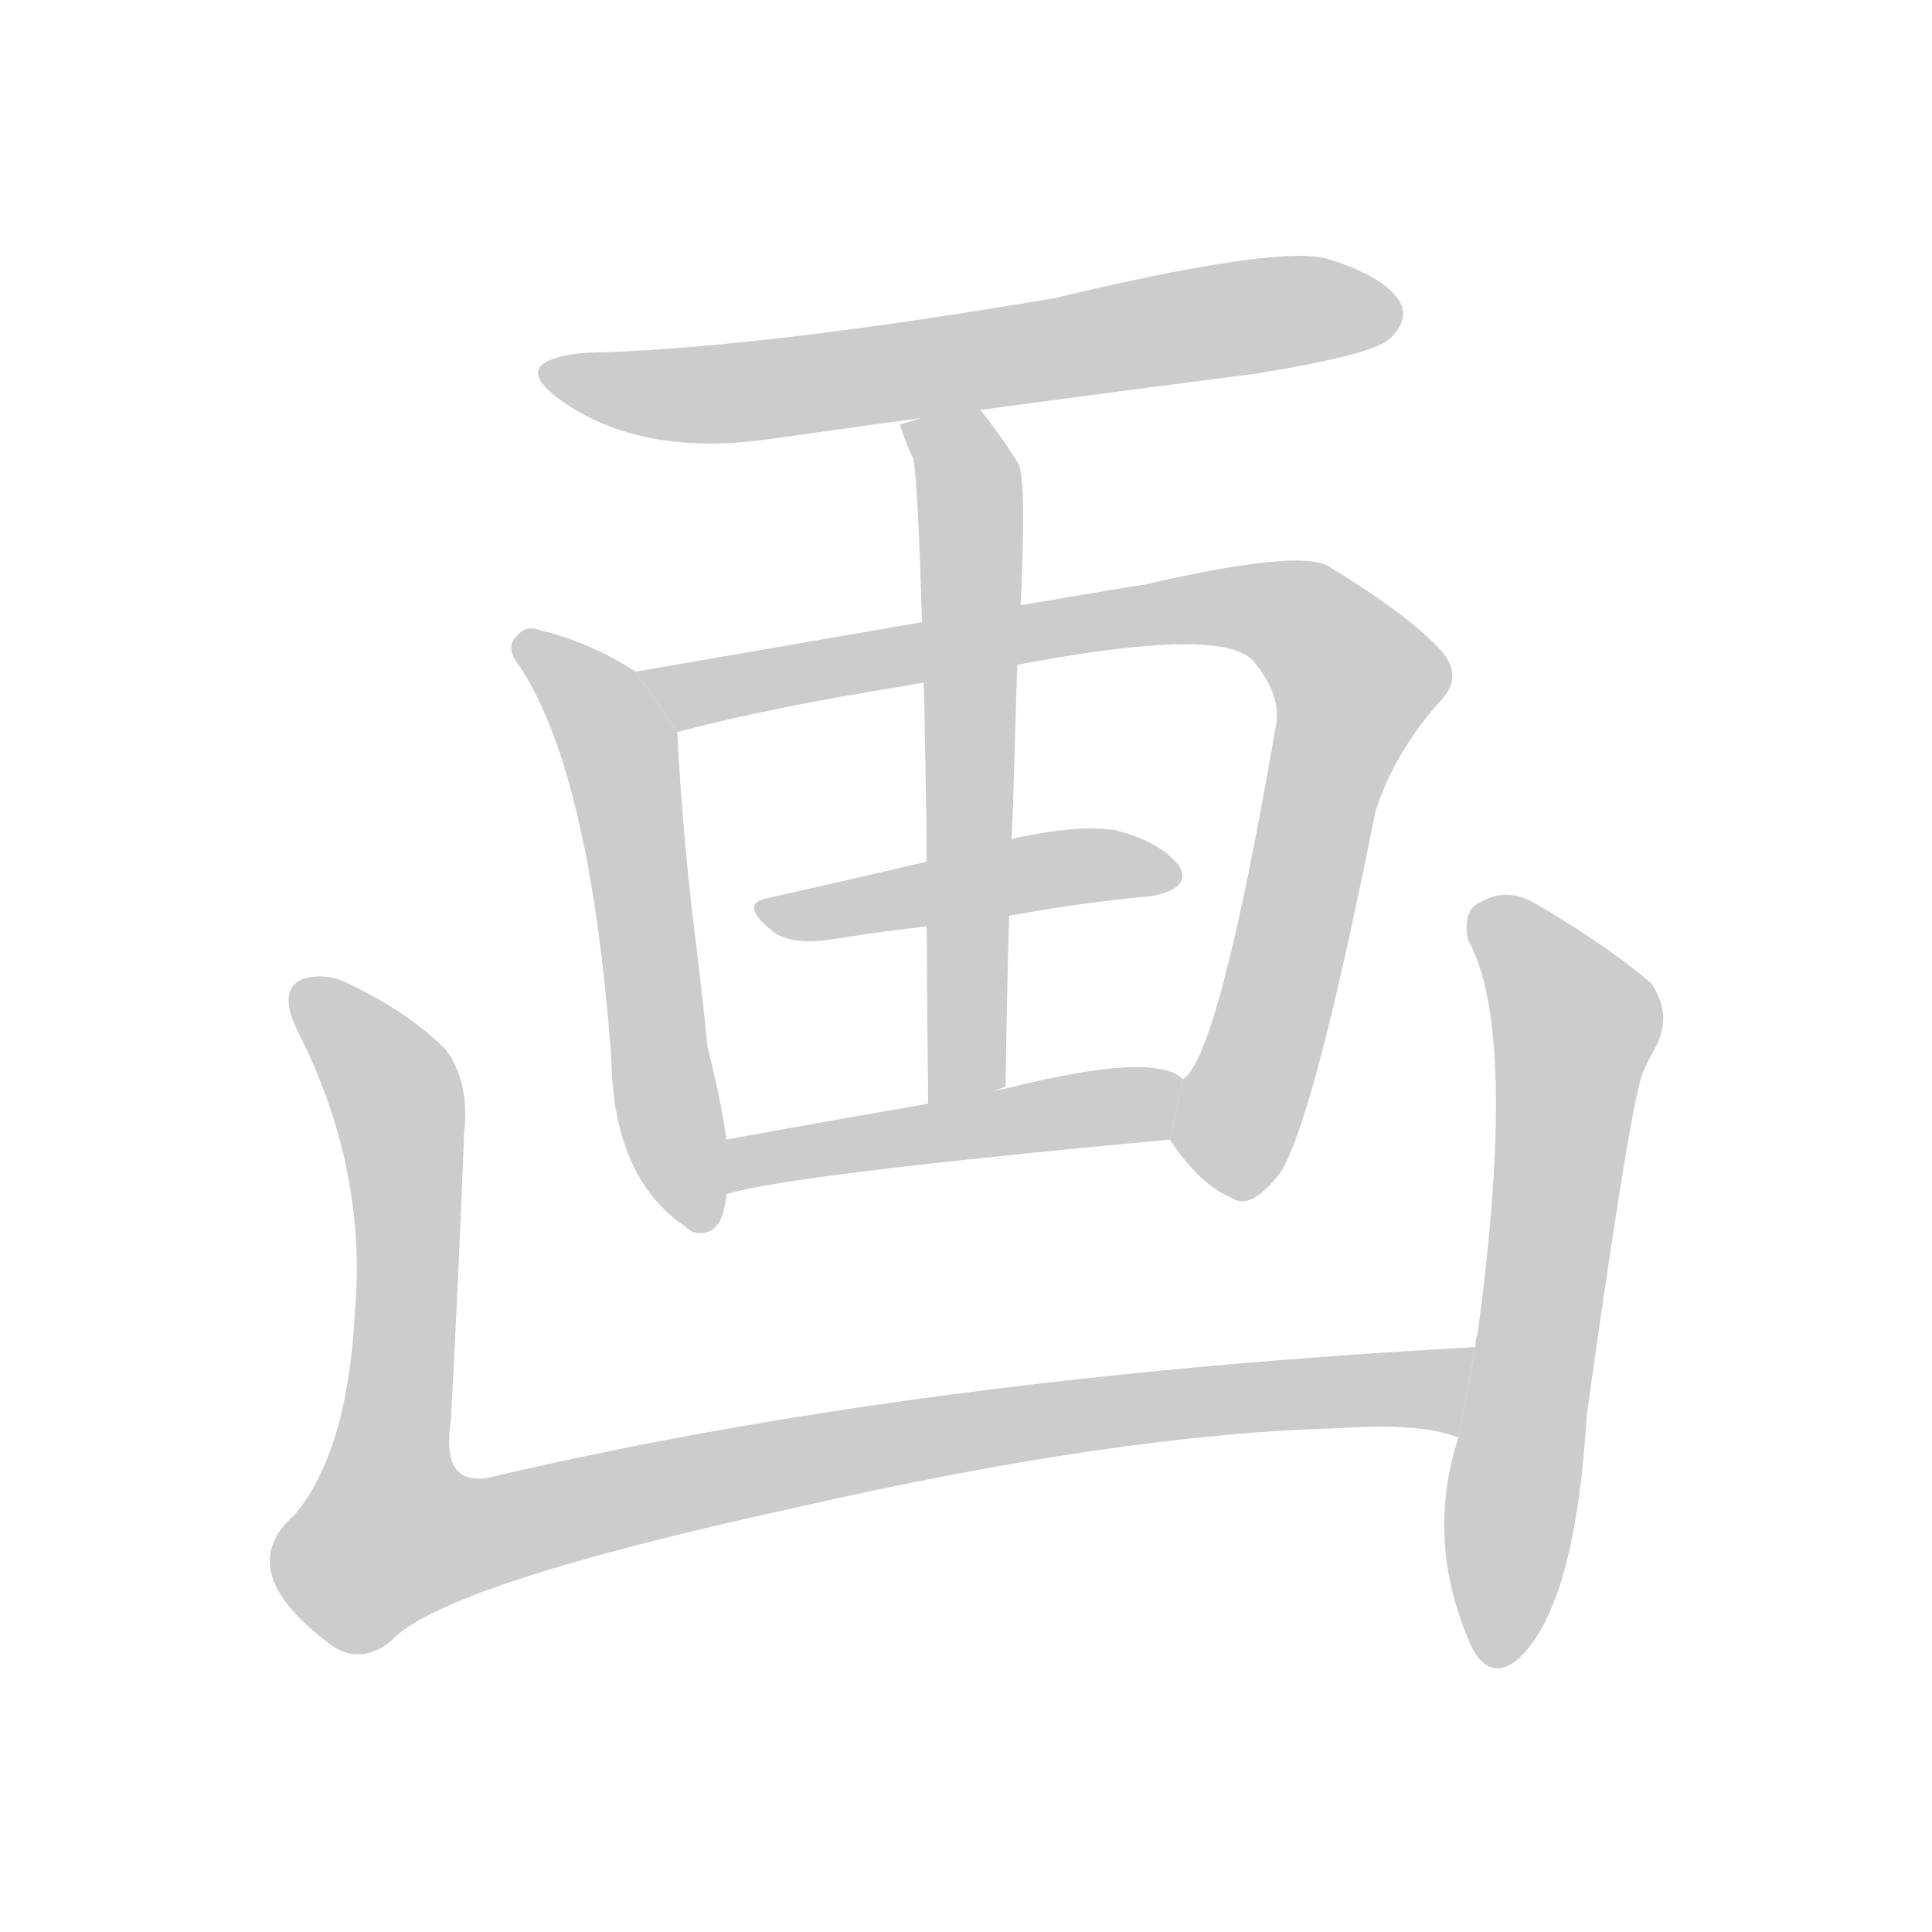
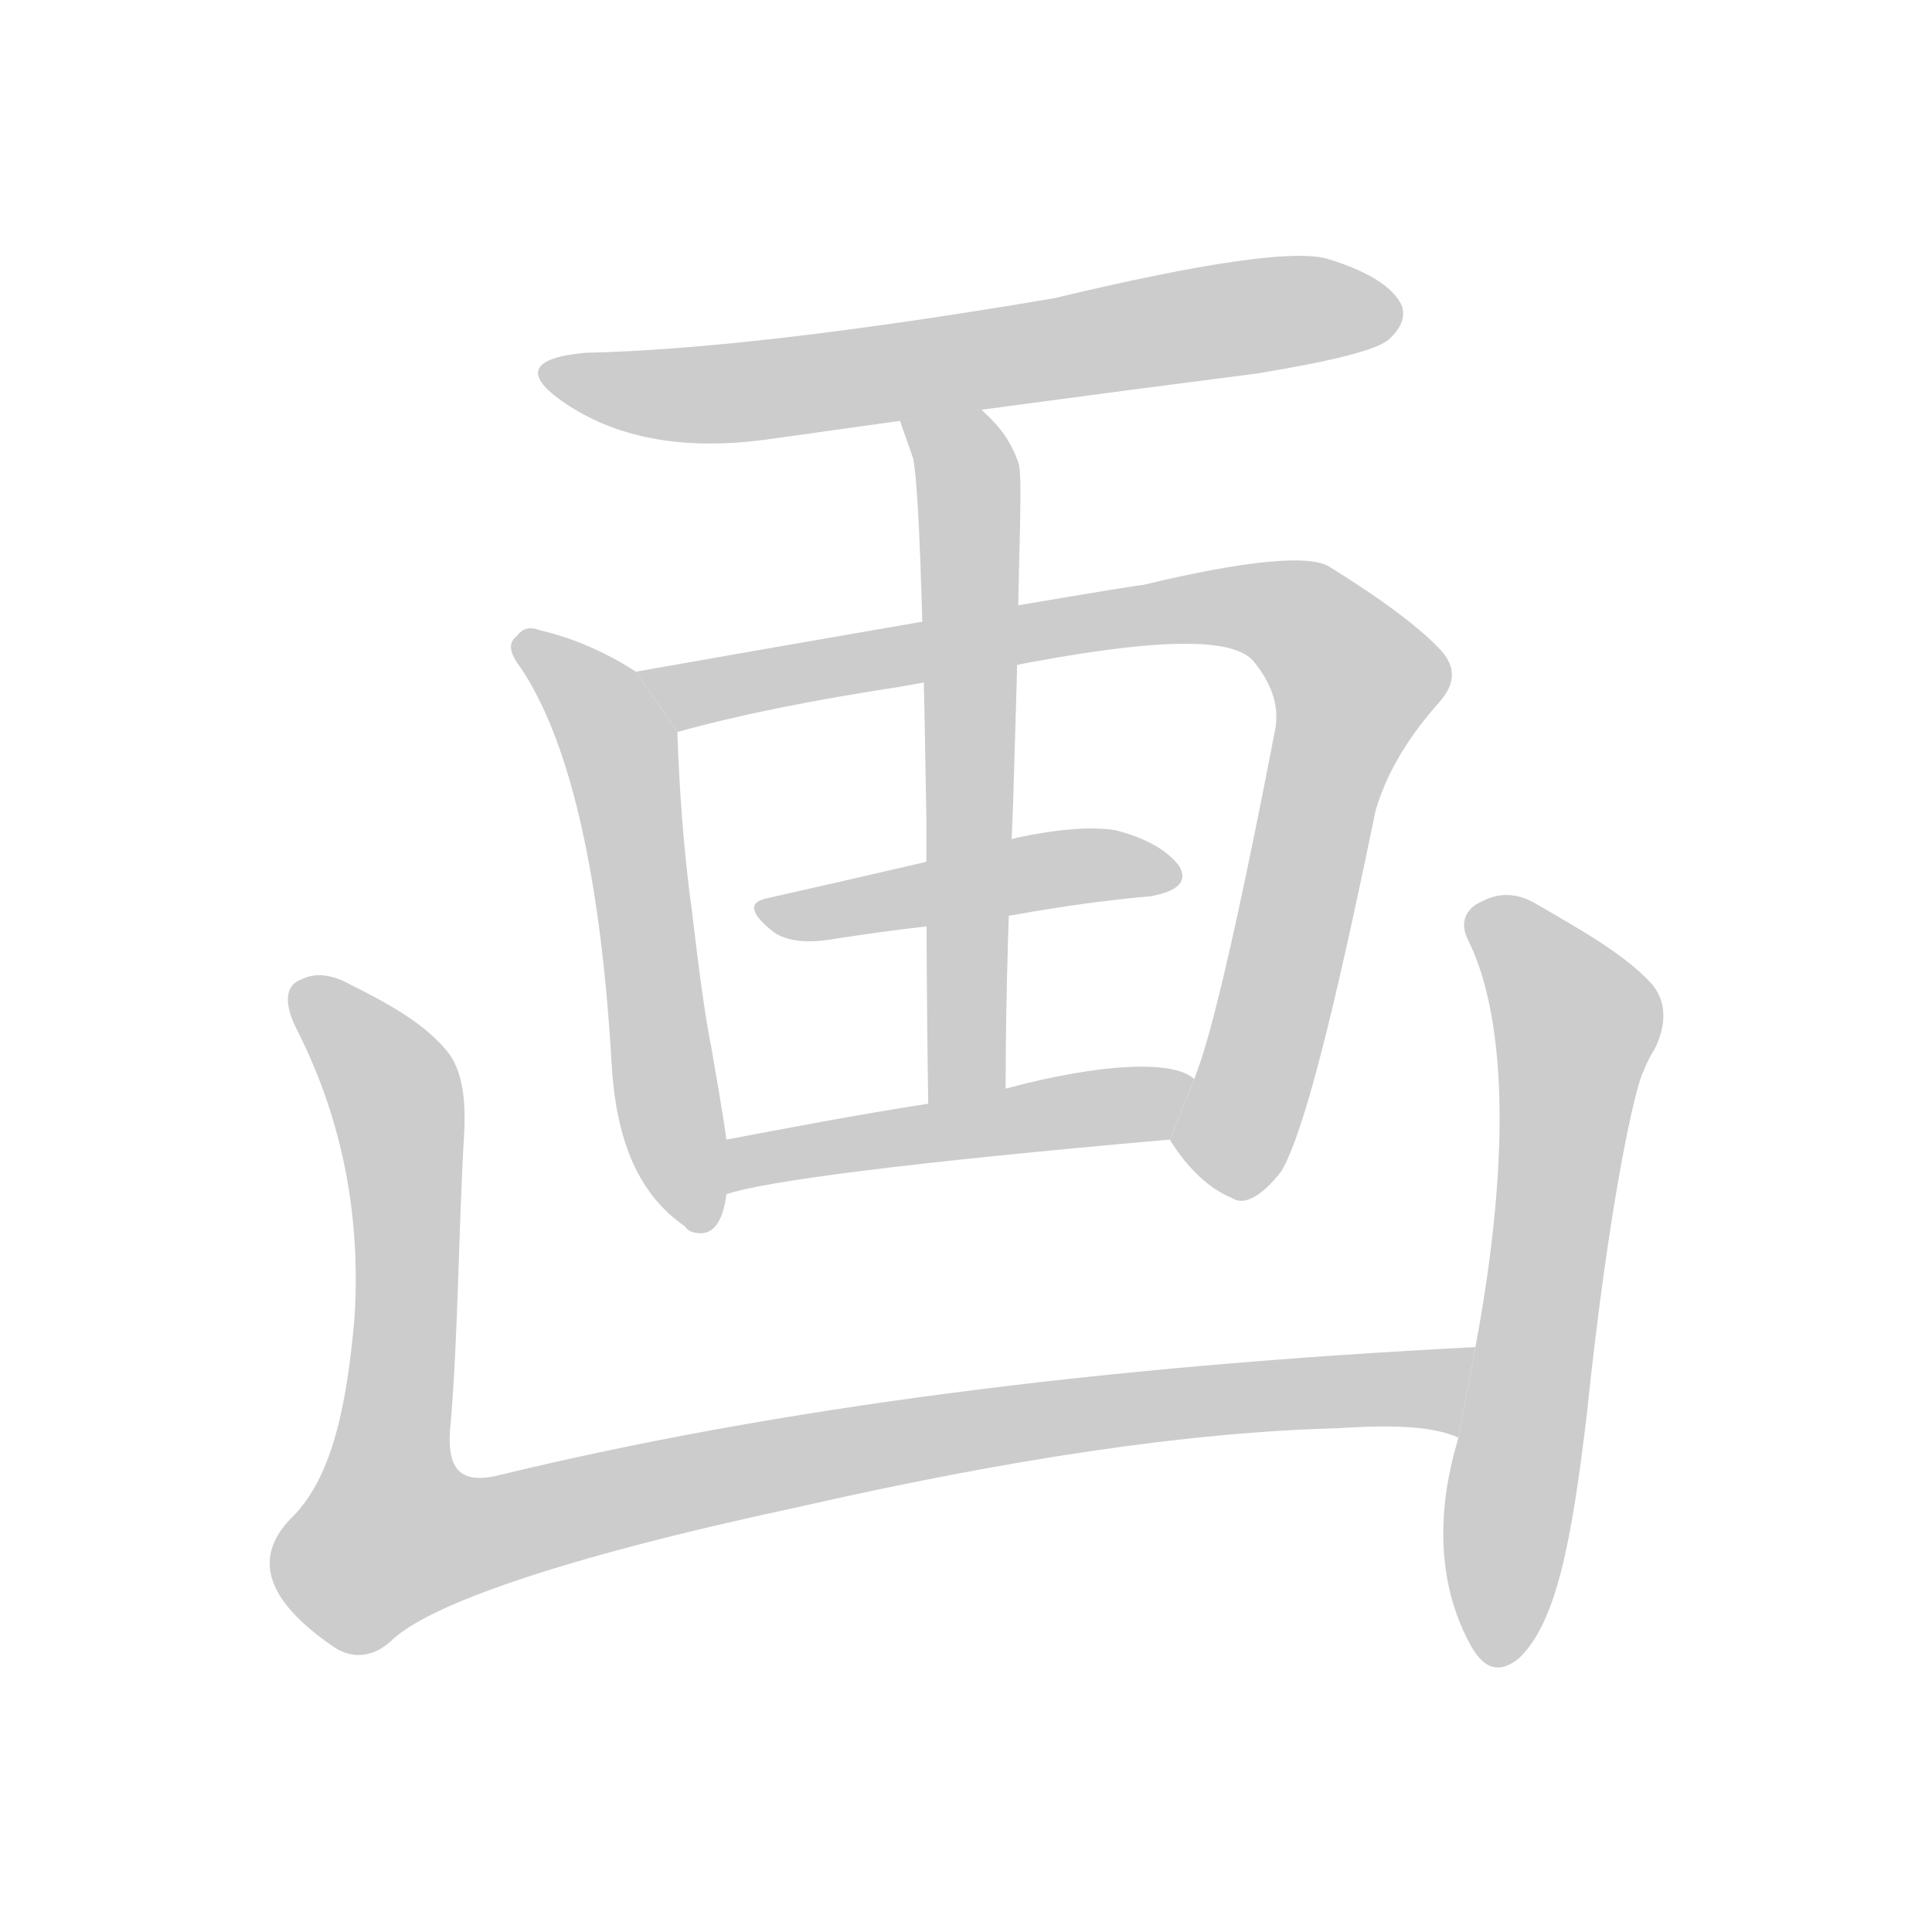
<svg xmlns="http://www.w3.org/2000/svg" xmlns:xlink="http://www.w3.org/1999/xlink" id="z30011" class="acjk" version="1.1" viewBox="0 0 1024 1024">
  <style>

@keyframes z30011k {
	from {
		stroke:#c00;
		stroke-dashoffset:3000;
	}
	75% {
		stroke:#c00;
		stroke-dashoffset:0;
	}
	to {
		stroke:#000;
	}
}
#z30011 path[clip-path] {
	animation:z30011k 1s linear both;
	stroke-dasharray:3000;
	stroke-width:128;
	stroke-linecap:round;
	fill:none;
}
#z30011 path[clip-path="url(#z30011c1)"] {animation-delay:1s;}
#z30011 path[clip-path="url(#z30011c2)"] {animation-delay:2s;}
#z30011 path[clip-path="url(#z30011c3)"] {animation-delay:3s;}
#z30011 path[clip-path="url(#z30011c4)"] {animation-delay:4s;}
#z30011 path[clip-path="url(#z30011c5)"] {animation-delay:5s;}
#z30011 path[clip-path="url(#z30011c6)"] {animation-delay:6s;}
#z30011 path[clip-path="url(#z30011c7)"] {animation-delay:7s;}
#z30011 path[clip-path="url(#z30011c8)"] {animation-delay:8s;}
#z30011 path {fill:#ccc;}

</style>
  <path id="z30011d1" d="M310 187Q268 191 297 212Q339 242 406 233Q533 215 666 198Q727 188 736 180Q746 171 743 162Q736 147 703 137Q676 130 559 158Q400 185 310 187 Z" />
-   <path id="z30011d2" d="M337 356Q312 340 286 334Q279 331 274 337Q267 343 276 354Q313 411 324 561Q325 624 363 650Q364 651 367 653Q383 657 385 633L385 604Q382 582 375 555Q372 524 367 485Q361 431 359 388L337 356 Z" />
-   <path id="z30011d3" d="M620 604Q636 628 653 635Q663 642 679 621Q697 591 729 430Q739 399 763 372Q776 359 764 345Q748 327 704 300Q688 291 606 310Q602 310 337 356L359 388Q408 375 477 364L516 357Q645 330 664 350Q680 369 676 386Q646 560 627 572L620 604 Z" />
-   <path id="z30011d4" d="M539 357Q545 258 540 246Q528 227 516 213L477 225Q480 235 484 243Q487 255 490 378L491 434Q491 496 492 590L533 576Q534 496 537 425L539 357 Z" />
+   <path id="z30011d2" d="M337 356C320 345 303 338 286 334C281 332 277 333 274 337C269 341 270 346 276 354C301 391 318 460 324 561C326 602 337 632 363 650C363 650 364 652 367 653C377 656 383 649 385 633L385 604C383 589 380 573 377 555C374 541 370 511 367 485C362 449 360 416 359 388 Z" />
+   <path id="z30011d3" d="M620 604C630 620 641 630 653 635C659 639 668 635 679 621C691 601 707 537 729 430C735 409 747 390 763 372C771 363 772 354 764 345C753 333 733 318 704 300C693 294 660 297 606 310C603 310 513 325 337 356L359 388C391 379 431 371 477 364L516 357C602 339 651 336 664 350C674 362 678 374 676 386C644 552 635 565 633 572 Z" />
+   <path id="z30011d4" d="M539 357C540 290 542 254 540 246C536 234 530 226 520 217L477 223C479 229 482 237 484 243C486 254 488 282 490 378L491 434C491 475 491 523 492 586L533 578C533 524 535 472 537 425 Z" />
  <path id="z30011d5" d="M537 485Q576 478 610 475Q632 471 625 459Q615 446 591 440Q572 437 539 444L490 457Q447 467 407 476Q391 479 410 494Q420 501 440 498Q465 494 491 491L537 485 Z" />
-   <path id="z30011d6" d="M385 633Q415 623 620 604L627 572Q612 557 533 577L492 585Q434 595 385 604L385 633 Z" />
-   <path id="z30011d7" d="M782 714Q487 730 264 782Q233 791 239 753Q243 678 246 601Q249 573 236 556Q217 537 186 522Q173 515 160 519Q147 525 158 547Q195 620 188 697Q184 770 156 803Q122 833 177 873Q192 882 207 870Q234 840 422 799Q593 760 709 757Q754 754 773 762L782 714 Z" />
-   <path id="z30011d8" d="M773 762Q755 817 780 873Q790 892 805 879Q835 851 841 750Q865 579 871 568Q874 561 877 556Q887 538 875 521Q853 502 814 479Q799 470 785 478Q775 482 778 498Q805 546 783 708Q782 709 782 714L773 762 Z" />
+   <path id="z30011d6" d="M385 633C405 626 483 616 620 604L633 572C623 562 585 563 533 577L492 585C453 591 417 598 385 604 Z" />
+   <path id="z30011d7" d="M782 714C585 724 412 746 264 782C243 787 236 778 239 753C243 703 243 652 246 601C247 582 245 566 236 556C224 542 206 532 186 522C177 517 168 515 160 519C151 522 150 532 158 547C182 595 191 645 188 697C184 745 176 782 156 803C134 824 139 847 177 873C186 879 197 879 207 870C226 851 296 826 422 799C536 773 631 759 709 757C739 755 760 756 773 762 Z" />
+   <path id="z30011d8" d="M773 762C770 773 753 825 780 873C787 885 795 887 805 879C825 860 833 817 841 750C853 635 867 575 871 568C873 563 875 559 877 556C883 544 884 531 875 521C861 506 840 494 814 479C804 473 794 473 785 478C778 481 773 488 778 498C797 536 802 607 782 714 Z" />
  <defs>
    <clipPath id="z30011c1">
      <use xlink:href="#z30011d1" />
    </clipPath>
    <clipPath id="z30011c2">
      <use xlink:href="#z30011d2" />
    </clipPath>
    <clipPath id="z30011c3">
      <use xlink:href="#z30011d3" />
    </clipPath>
    <clipPath id="z30011c4">
      <use xlink:href="#z30011d4" />
    </clipPath>
    <clipPath id="z30011c5">
      <use xlink:href="#z30011d5" />
    </clipPath>
    <clipPath id="z30011c6">
      <use xlink:href="#z30011d6" />
    </clipPath>
    <clipPath id="z30011c7">
      <use xlink:href="#z30011d7" />
    </clipPath>
    <clipPath id="z30011c8">
      <use xlink:href="#z30011d8" />
    </clipPath>
  </defs>
  <path pathLength="2999" clip-path="url(#z30011c1)" d="M293 198L376 209L739 171" />
  <path pathLength="2999" clip-path="url(#z30011c2)" d="M279 343L329 399L372 648" />
  <path pathLength="2999" clip-path="url(#z30011c3)" d="M346 358L652 321L703 340L722 373L643 628" />
  <path pathLength="2999" clip-path="url(#z30011c4)" d="M511 220L499 580" />
  <path pathLength="2999" clip-path="url(#z30011c5)" d="M406 480L621 462" />
  <path pathLength="2999" clip-path="url(#z30011c6)" d="M390 624L624 584" />
  <path pathLength="2999" clip-path="url(#z30011c7)" d="M159 526L212 593L193 808L214 831L488 762L778 730" />
  <path pathLength="2999" clip-path="url(#z30011c8)" d="M784 484L836 543L799 879" />
</svg>
